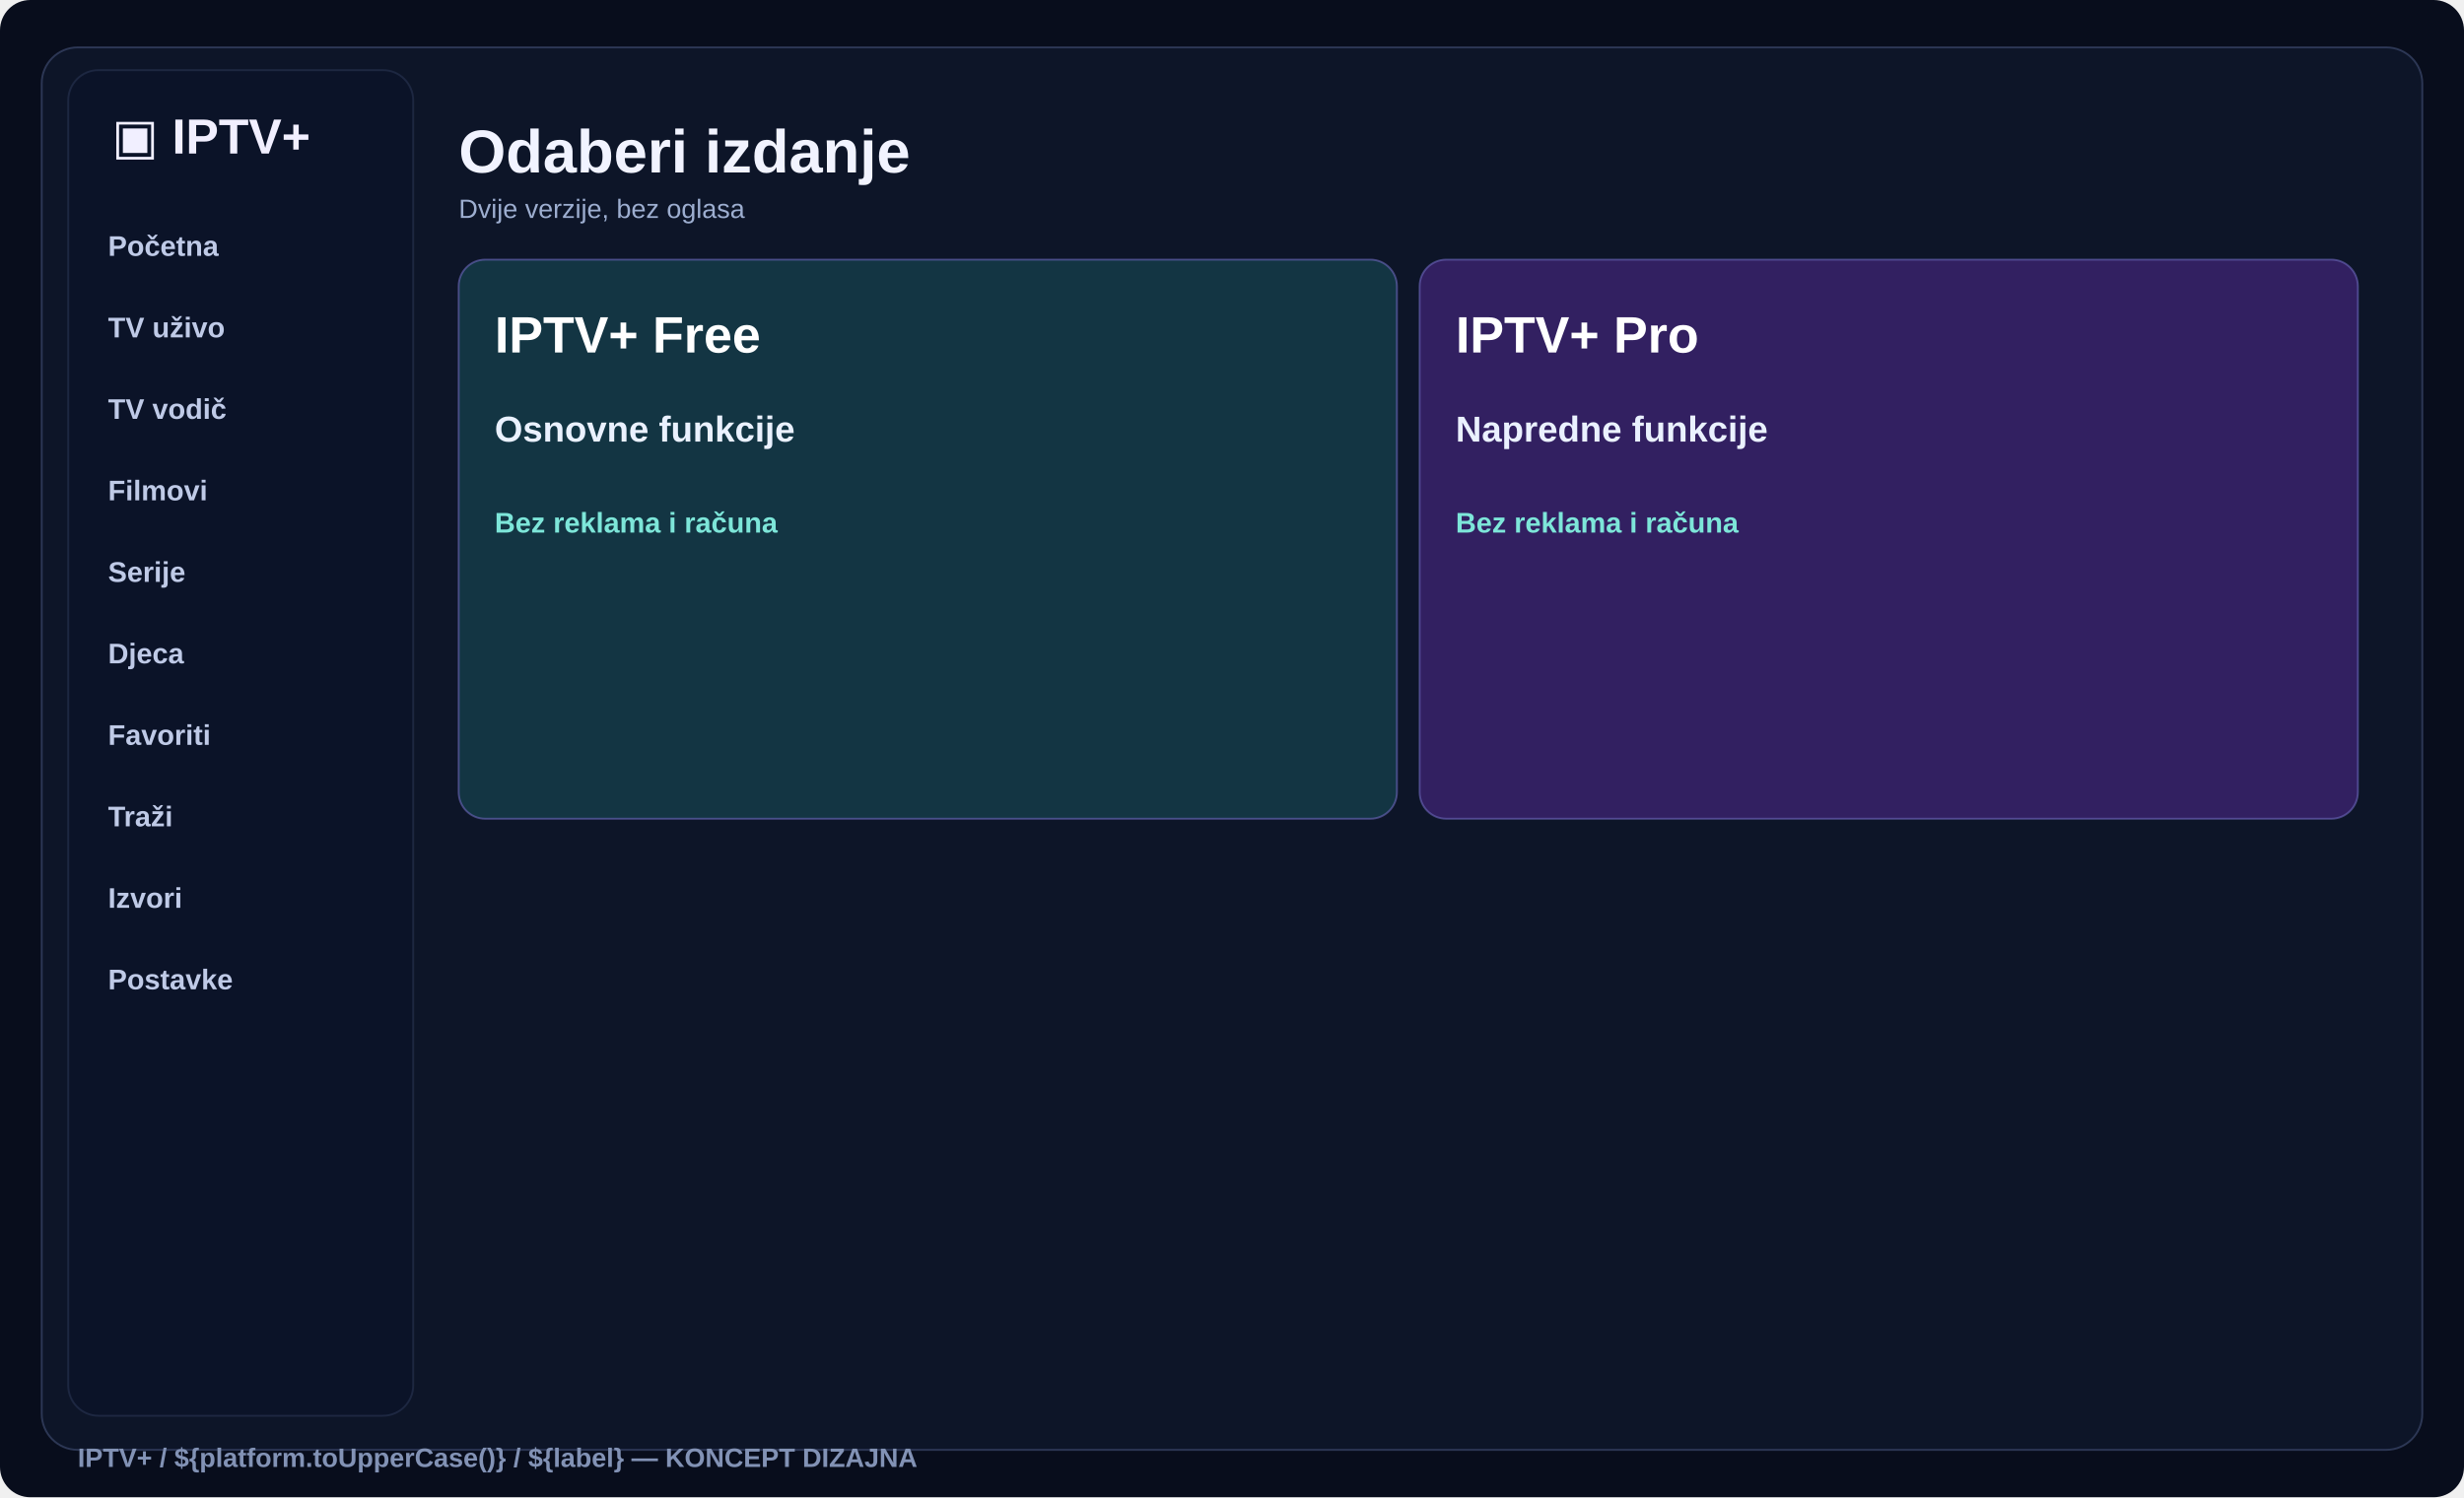
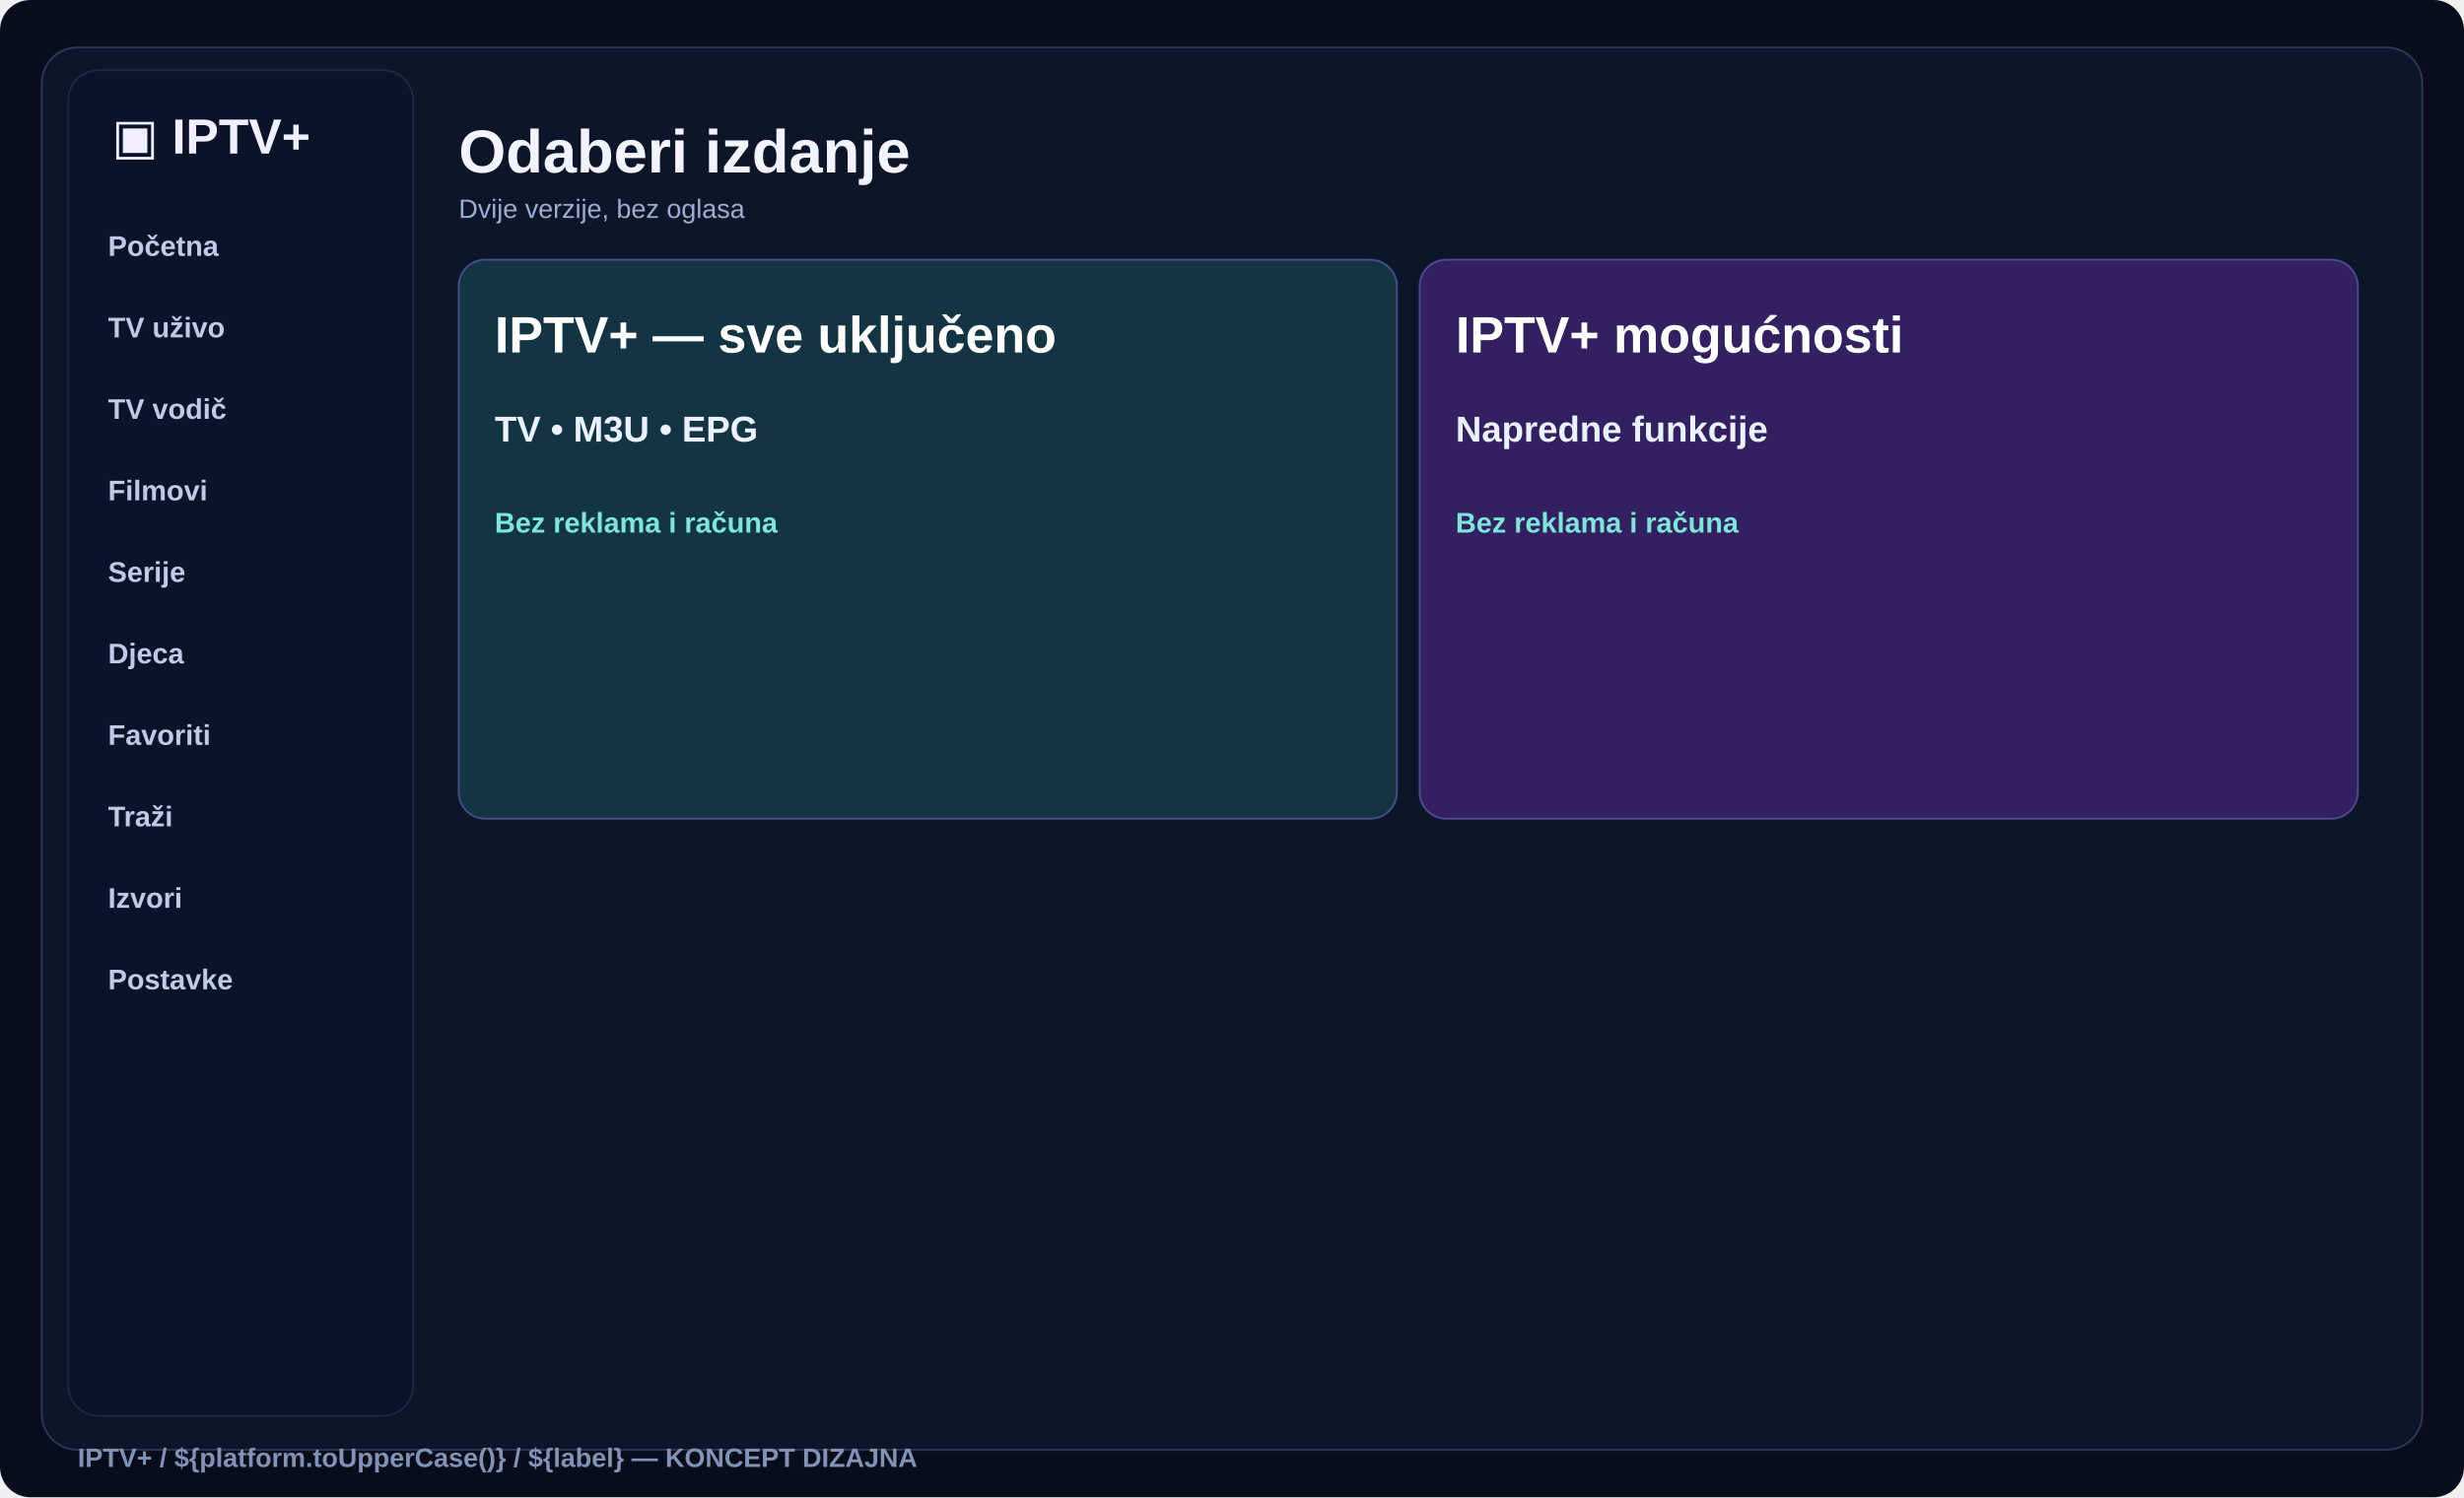
<svg xmlns="http://www.w3.org/2000/svg" width="1300" height="790" viewBox="0 0 1300 790">
  <defs>
    <linearGradient id="grad" x1="0" y1="0" x2="1" y2="1">
      <stop stop-color="#4f39a9" />
      <stop offset=".55" stop-color="#1c3273" />
      <stop offset="1" stop-color="#0c444d" />
    </linearGradient>
    <linearGradient id="logo" x1="0" y1="0" x2="1" y2="1">
      <stop stop-color="#22e8dc" />
      <stop offset=".5" stop-color="#5577ff" />
      <stop offset="1" stop-color="#b15bff" />
    </linearGradient>
  </defs>
  <rect width="1300" height="790" rx="16" fill="#080d1c" />
  <rect x="22" y="25" width="1256" height="740" rx="19" fill="#0d1528" stroke="#445076" stroke-opacity=".6" />
  <rect x="36" y="37" width="182" height="710" rx="16" fill="#0b1328" stroke="#283453" stroke-opacity=".6" />
  <text x="59" y="81" fill="#f1efff" font-family="Arial,Helvetica,sans-serif" font-weight="800" font-size="26">▣ IPTV+</text>
  <text x="57" y="135" fill="#bfcae7" font-family="Arial,Helvetica,sans-serif" font-weight="600" font-size="15">Početna</text>
  <text x="57" y="178" fill="#bfcae7" font-family="Arial,Helvetica,sans-serif" font-weight="600" font-size="15">TV uživo</text>
  <text x="57" y="221" fill="#bfcae7" font-family="Arial,Helvetica,sans-serif" font-weight="600" font-size="15">TV vodič</text>
  <text x="57" y="264" fill="#bfcae7" font-family="Arial,Helvetica,sans-serif" font-weight="600" font-size="15">Filmovi</text>
  <text x="57" y="307" fill="#bfcae7" font-family="Arial,Helvetica,sans-serif" font-weight="600" font-size="15">Serije</text>
  <text x="57" y="350" fill="#bfcae7" font-family="Arial,Helvetica,sans-serif" font-weight="600" font-size="15">Djeca</text>
  <text x="57" y="393" fill="#bfcae7" font-family="Arial,Helvetica,sans-serif" font-weight="600" font-size="15">Favoriti</text>
  <text x="57" y="436" fill="#bfcae7" font-family="Arial,Helvetica,sans-serif" font-weight="600" font-size="15">Traži</text>
  <text x="57" y="479" fill="#bfcae7" font-family="Arial,Helvetica,sans-serif" font-weight="600" font-size="15">Izvori</text>
  <text x="57" y="522" fill="#bfcae7" font-family="Arial,Helvetica,sans-serif" font-weight="600" font-size="15">Postavke</text>
  <text x="242" y="91" fill="#f1f3ff" font-family="Arial,Helvetica,sans-serif" font-weight="800" font-size="32">Odaberi izdanje</text>
  <text x="242" y="115" fill="#9daed0" font-family="Arial,Helvetica,sans-serif" font-weight="500" font-size="14">Dvije verzije, bez oglasa</text>
  <rect x="242" y="137" width="495" height="295" rx="14" fill="#133543" stroke="#6d67bc" stroke-opacity=".6" />
-   <text x="261" y="186" fill="#fff" font-family="Arial,Helvetica,sans-serif" font-weight="800" font-size="27">IPTV+ Free</text>
-   <text x="261" y="233" fill="#eaf1ff" font-family="Arial,Helvetica,sans-serif" font-weight="600" font-size="19">Osnovne funkcije</text>
+   <text x="261" y="186" fill="#fff" font-family="Arial,Helvetica,sans-serif" font-weight="800" font-size="27">IPTV+ — sve uključeno</text>
+   <text x="261" y="233" fill="#eaf1ff" font-family="Arial,Helvetica,sans-serif" font-weight="600" font-size="19">TV • M3U • EPG</text>
  <text x="261" y="281" fill="#7de6d9" font-family="Arial,Helvetica,sans-serif" font-weight="600" font-size="15">Bez reklama i računa</text>
  <rect x="749" y="137" width="495" height="295" rx="14" fill="#322061" stroke="#6d67bc" stroke-opacity=".6" />
-   <text x="768" y="186" fill="#fff" font-family="Arial,Helvetica,sans-serif" font-weight="800" font-size="27">IPTV+ Pro</text>
+   <text x="768" y="186" fill="#fff" font-family="Arial,Helvetica,sans-serif" font-weight="800" font-size="27">IPTV+ mogućnosti</text>
  <text x="768" y="233" fill="#eaf1ff" font-family="Arial,Helvetica,sans-serif" font-weight="600" font-size="19">Napredne funkcije</text>
  <text x="768" y="281" fill="#7de6d9" font-family="Arial,Helvetica,sans-serif" font-weight="600" font-size="15">Bez reklama i računa</text>
  <text x="41" y="774" fill="#8292b5" font-family="Arial,Helvetica,sans-serif" font-weight="600" font-size="14">IPTV+  /  ${platform.toUpperCase()}  /  ${label} — KONCEPT DIZAJNA</text>
</svg>
